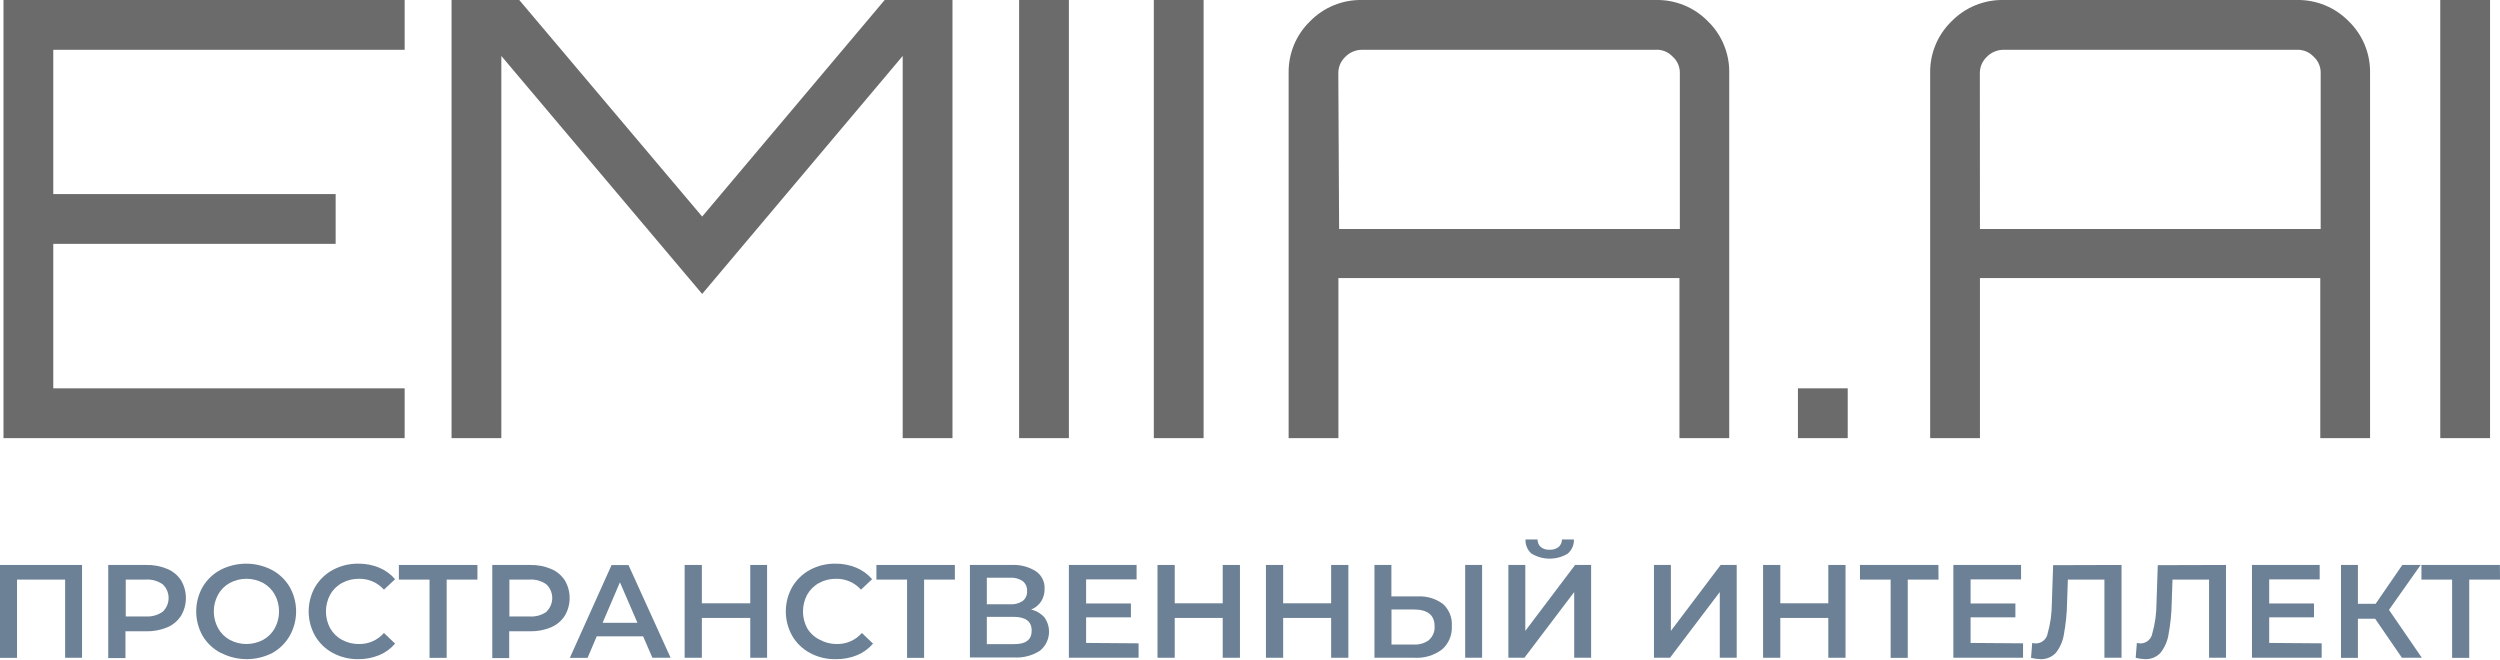
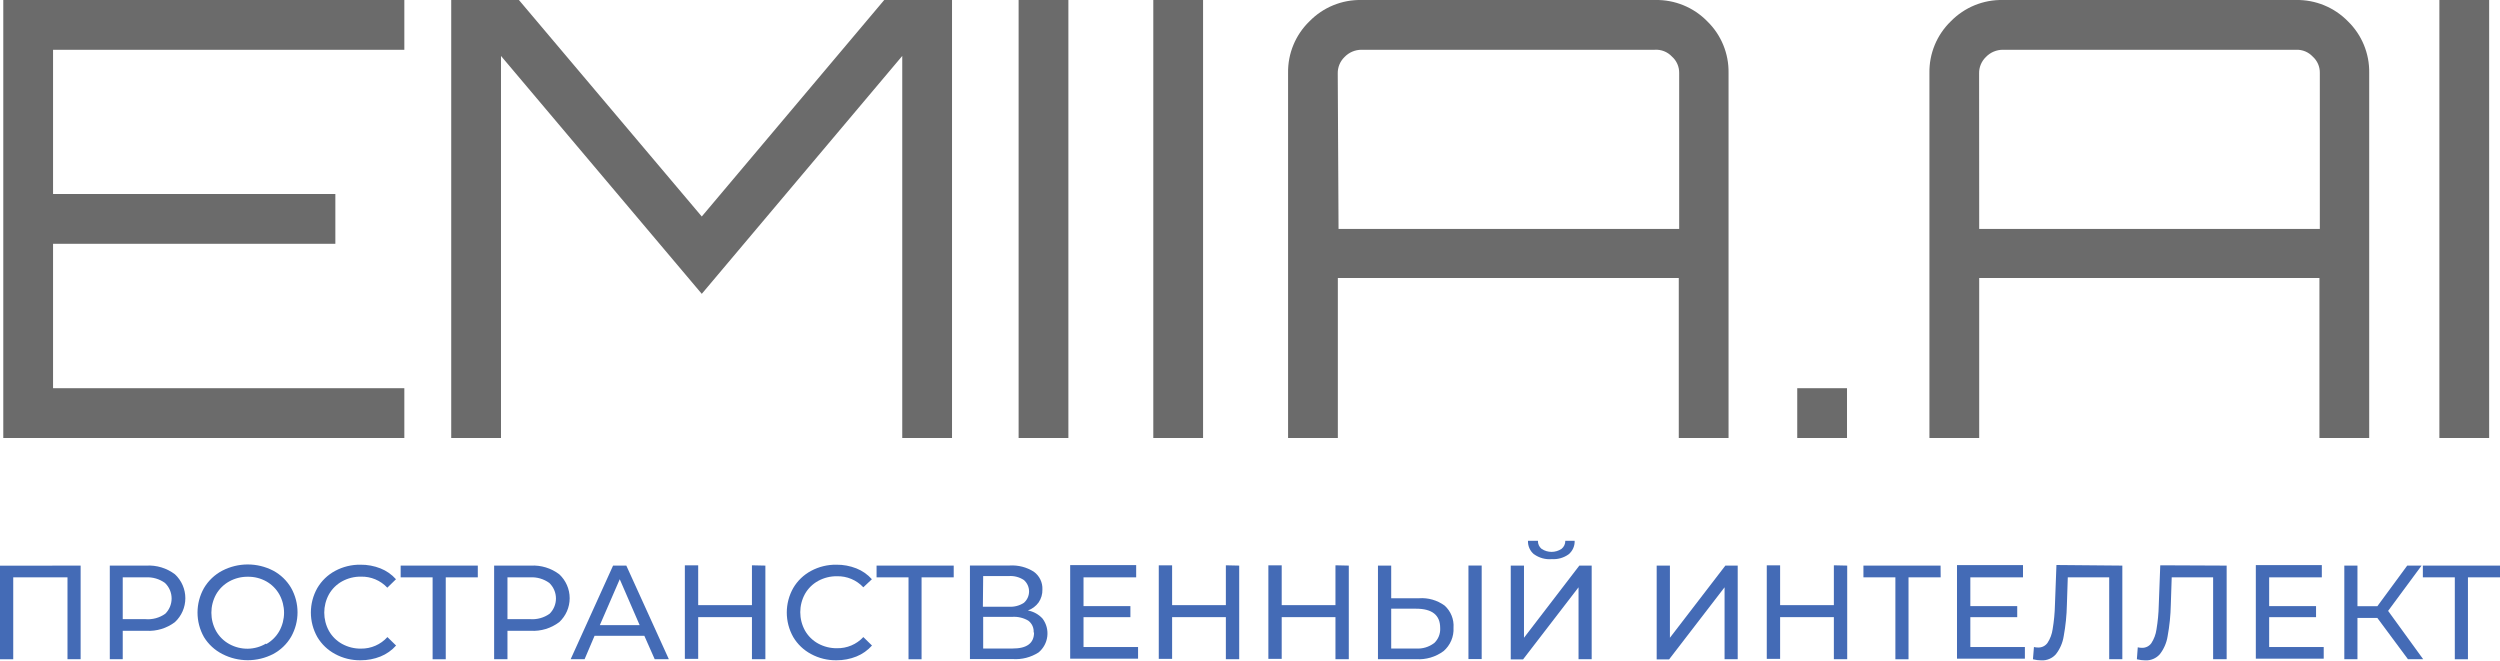
- <svg xmlns="http://www.w3.org/2000/svg" id="рус" width="251.08" height="66.2" viewBox="0 0 251.08 66.2">
-   <path d="M40.29,0V5H5V19.49H33.36v5H5V39H40.29v5H0V0ZM70.17,21.75,88.5,0h6.81V44h-5V5.62L70.17,29.52,50,5.62V44H45V0h6.8ZM102,44V0h5V44Zm13.53,0V0h5V44Zm21-44h29.43a7.11,7.11,0,0,1,5.22,2.14,7.06,7.06,0,0,1,2.14,5.19V44h-5V27.93H134.07V44h-5V7.33a7.06,7.06,0,0,1,2.15-5.19A7.1,7.1,0,0,1,136.46,0Zm-2.39,23h34.22V7.33a2.15,2.15,0,0,0-.73-1.65A2.17,2.17,0,0,0,165.89,5H136.46a2.35,2.35,0,0,0-1.72.73,2.23,2.23,0,0,0-.68,1.65Zm51.08,16v5h-5V39ZM200.89,0h29.43a7.11,7.11,0,0,1,5.22,2.14,7.06,7.06,0,0,1,2.14,5.19V44h-5V27.93H198.5V44h-5V7.33a7.06,7.06,0,0,1,2.15-5.19A7.11,7.11,0,0,1,200.89,0ZM198.5,23h34.22V7.33A2.15,2.15,0,0,0,232,5.68,2.16,2.16,0,0,0,230.33,5H200.89a2.35,2.35,0,0,0-1.72.73,2.23,2.23,0,0,0-.68,1.65Zm46.23,21V0h5V44Z" transform="translate(0.35 0)" style="fill: #6b6b6b" />
+ <svg xmlns="http://www.w3.org/2000/svg" id="рус" width="251.15" height="66.32" viewBox="0 0 251.15 66.32">
+   <path d="M40.29,0V5H5V19.49H33.36v5H5V39H40.29v5H0V0ZM70.17,21.75,88.5,0h6.81V44h-5V5.62L70.17,29.52,50,5.62V44H45V0h6.8ZM102,44V0h5V44Zm13.53,0V0h5V44Zm21-44h29.43a7.11,7.11,0,0,1,5.22,2.14,7.06,7.06,0,0,1,2.14,5.19V44h-5V27.93H134.07V44h-5V7.33a7.06,7.06,0,0,1,2.15-5.19A7.1,7.1,0,0,1,136.46,0Zm-2.39,23h34.22V7.33a2.15,2.15,0,0,0-.73-1.65A2.17,2.17,0,0,0,165.89,5H136.46a2.35,2.35,0,0,0-1.72.73,2.23,2.23,0,0,0-.68,1.65Zm51.08,16v5h-5V39ZM200.89,0h29.43a7.11,7.11,0,0,1,5.22,2.14,7.06,7.06,0,0,1,2.14,5.19V44h-5V27.93H198.5V44h-5V7.33a7.06,7.06,0,0,1,2.15-5.19A7.11,7.11,0,0,1,200.89,0ZM198.5,23h34.22V7.33A2.15,2.15,0,0,0,232,5.68,2.16,2.16,0,0,0,230.33,5H200.89a2.35,2.35,0,0,0-1.72.73,2.23,2.23,0,0,0-.68,1.65Zm46.23,21V0h5V44Z" transform="translate(0.33 0)" style="fill: #6b6b6b" />
  <g>
-     <path d="M7.89,56.74v9.32H6.19V58.21H1.36v7.86H-.35V56.74Z" transform="translate(0.35 0)" style="fill: #6c8196" />
-     <path d="M16.46,57.14a3.07,3.07,0,0,1,1.38,1.15,3.5,3.5,0,0,1,0,3.54A3.06,3.06,0,0,1,16.46,63a5.16,5.16,0,0,1-2.11.4h-2.1v2.69H10.52V56.74h3.83A5.17,5.17,0,0,1,16.46,57.14ZM16,61.43a1.9,1.9,0,0,0,0-2.74,2.66,2.66,0,0,0-1.72-.48h-2v3.7h2A2.65,2.65,0,0,0,16,61.43Z" transform="translate(0.35 0)" style="fill: #6c8196" />
-     <path d="M21.83,65.58A4.59,4.59,0,0,1,20,63.86a5,5,0,0,1,0-4.91,4.59,4.59,0,0,1,1.8-1.72,5.64,5.64,0,0,1,5.14,0,4.61,4.61,0,0,1,1.8,1.71,5,5,0,0,1,0,4.93A4.59,4.59,0,0,1,27,65.58a5.64,5.64,0,0,1-5.14,0Zm4.25-1.32a3,3,0,0,0,1.17-1.17,3.54,3.54,0,0,0,0-3.37,3,3,0,0,0-1.17-1.17,3.56,3.56,0,0,0-3.36,0,3,3,0,0,0-1.17,1.17,3.54,3.54,0,0,0,0,3.37,3,3,0,0,0,1.17,1.17,3.57,3.57,0,0,0,3.36,0Z" transform="translate(0.35 0)" style="fill: #6c8196" />
-     <path d="M33.08,65.58a4.55,4.55,0,0,1-1.78-1.71,5,5,0,0,1,0-4.93,4.62,4.62,0,0,1,1.79-1.71,5.24,5.24,0,0,1,2.55-.62,5.31,5.31,0,0,1,2.09.4,4.27,4.27,0,0,1,1.6,1.16l-1.12,1.05a3.26,3.26,0,0,0-2.49-1.09,3.48,3.48,0,0,0-1.72.42,3,3,0,0,0-1.19,1.17,3.57,3.57,0,0,0,0,3.38A3,3,0,0,0,34,64.26a3.49,3.49,0,0,0,1.72.42,3.24,3.24,0,0,0,2.49-1.11l1.12,1.07a4.25,4.25,0,0,1-1.6,1.16,5.36,5.36,0,0,1-2.1.4A5.24,5.24,0,0,1,33.08,65.58Z" transform="translate(0.35 0)" style="fill: #6c8196" />
-     <path d="M47.6,58.21H44.51v7.86H42.79V58.21H39.71V56.74H47.6Z" transform="translate(0.35 0)" style="fill: #6c8196" />
-     <path d="M55,57.14a3.07,3.07,0,0,1,1.38,1.15,3.5,3.5,0,0,1,0,3.54A3.06,3.06,0,0,1,55,63a5.16,5.16,0,0,1-2.11.4h-2.1v2.69H49.09V56.74h3.83A5.17,5.17,0,0,1,55,57.14Zm-.47,4.29a1.9,1.9,0,0,0,0-2.74,2.66,2.66,0,0,0-1.72-.48h-2v3.7h2A2.65,2.65,0,0,0,54.56,61.43Z" transform="translate(0.35 0)" style="fill: #6c8196" />
-     <path d="M64.24,63.91H59.58l-.92,2.16H56.88l4.19-9.32h1.7L67,66.06H65.17Zm-.57-1.36-1.76-4.07-1.74,4.07Z" transform="translate(0.35 0)" style="fill: #6c8196" />
-     <path d="M76.69,56.74v9.32H75v-4H70.14v4H68.41V56.74h1.73v3.85H75V56.74Z" transform="translate(0.35 0)" style="fill: #6c8196" />
-     <path d="M81,65.58a4.55,4.55,0,0,1-1.78-1.71,5,5,0,0,1,0-4.93A4.62,4.62,0,0,1,81,57.23a5.24,5.24,0,0,1,2.55-.62,5.31,5.31,0,0,1,2.09.4,4.27,4.27,0,0,1,1.6,1.16l-1.12,1.05a3.26,3.26,0,0,0-2.49-1.09,3.48,3.48,0,0,0-1.72.42,3,3,0,0,0-1.19,1.17,3.57,3.57,0,0,0,0,3.38A3,3,0,0,0,82,64.26a3.49,3.49,0,0,0,1.72.42,3.24,3.24,0,0,0,2.49-1.11l1.12,1.07a4.25,4.25,0,0,1-1.6,1.16,5.36,5.36,0,0,1-2.1.4A5.24,5.24,0,0,1,81,65.58Z" transform="translate(0.35 0)" style="fill: #6c8196" />
-     <path d="M95.55,58.21H92.46v7.86H90.75V58.21H87.67V56.74h7.88Z" transform="translate(0.35 0)" style="fill: #6c8196" />
-     <path d="M104.54,62a2.46,2.46,0,0,1-.44,3.35,4.32,4.32,0,0,1-2.62.68H97.06V56.74h4.17a4.17,4.17,0,0,1,2.45.63,2,2,0,0,1,.88,1.77,2.24,2.24,0,0,1-.35,1.27,2.21,2.21,0,0,1-1,.81A2.52,2.52,0,0,1,104.54,62Zm-5.78-1.31h2.32a2.09,2.09,0,0,0,1.28-.33,1.16,1.16,0,0,0,.44-1,1.18,1.18,0,0,0-.44-1,2.06,2.06,0,0,0-1.28-.34H98.76Zm4.5,2.62q0-1.36-1.84-1.36H98.76v2.74h2.66Q103.26,64.73,103.26,63.35Z" transform="translate(0.35 0)" style="fill: #6c8196" />
-     <path d="M114,64.61v1.45h-7V56.74h6.8v1.45h-5.07v2.42h4.5V62h-4.5v2.57Z" transform="translate(0.35 0)" style="fill: #6c8196" />
-     <path d="M124.18,56.74v9.32h-1.73v-4h-4.82v4H115.9V56.74h1.73v3.85h4.82V56.74Z" transform="translate(0.35 0)" style="fill: #6c8196" />
-     <path d="M135.07,56.74v9.32h-1.73v-4h-4.82v4h-1.73V56.74h1.73v3.85h4.82V56.74Z" transform="translate(0.35 0)" style="fill: #6c8196" />
-     <path d="M144.56,60.65a2.74,2.74,0,0,1,.9,2.23,2.9,2.9,0,0,1-1,2.36,4.21,4.21,0,0,1-2.77.82h-4V56.74h1.7V59.9H142A3.91,3.91,0,0,1,144.56,60.65Zm-1.38,3.61a1.69,1.69,0,0,0,.55-1.36q0-1.69-2.1-1.69H139.4v3.52h2.22A2.33,2.33,0,0,0,143.18,64.27Zm3.62-7.52h1.7v9.32h-1.7Z" transform="translate(0.35 0)" style="fill: #6c8196" />
-     <path d="M151.14,56.74h1.7v6.62l5-6.62h1.61v9.32h-1.7v-6.6l-5,6.6h-1.61Zm2.34-1.12a1.78,1.78,0,0,1-.62-1.44h1.21a1,1,0,0,0,.32.76,1.32,1.32,0,0,0,.89.27,1.38,1.38,0,0,0,.9-.27,1,1,0,0,0,.34-.76h1.2a1.77,1.77,0,0,1-.63,1.43,3.53,3.53,0,0,1-3.61,0Z" transform="translate(0.35 0)" style="fill: #6c8196" />
-     <path d="M165.76,56.74h1.7v6.62l5-6.62h1.61v9.32h-1.7v-6.6l-5,6.6h-1.61Z" transform="translate(0.35 0)" style="fill: #6c8196" />
-     <path d="M185,56.74v9.32h-1.73v-4h-4.82v4h-1.73V56.74h1.73v3.85h4.82V56.74Z" transform="translate(0.35 0)" style="fill: #6c8196" />
-     <path d="M194.34,58.21h-3.09v7.86h-1.72V58.21h-3.08V56.74h7.88Z" transform="translate(0.35 0)" style="fill: #6c8196" />
-     <path d="M202.83,64.61v1.45h-7V56.74h6.8v1.45h-5.07v2.42h4.5V62h-4.5v2.57Z" transform="translate(0.35 0)" style="fill: #6c8196" />
-     <path d="M212.72,56.74v9.32H211V58.21h-3.67l-.08,2.33a19.35,19.35,0,0,1-.32,3.18,4,4,0,0,1-.81,1.85,2,2,0,0,1-1.54.63,4.62,4.62,0,0,1-.95-.13l.12-1.5a1.34,1.34,0,0,0,.4.05,1.21,1.21,0,0,0,1.15-1,11.2,11.2,0,0,0,.42-3l.13-3.86Z" transform="translate(0.35 0)" style="fill: #6c8196" />
-     <path d="M223.21,56.74v9.32h-1.7V58.21h-3.67l-.08,2.33a19.35,19.35,0,0,1-.32,3.18,4,4,0,0,1-.81,1.85,2,2,0,0,1-1.54.63,4.62,4.62,0,0,1-.95-.13l.12-1.5a1.34,1.34,0,0,0,.4.05,1.21,1.21,0,0,0,1.15-1,11.2,11.2,0,0,0,.42-3l.13-3.86Z" transform="translate(0.35 0)" style="fill: #6c8196" />
-     <path d="M232.82,64.61v1.45h-7V56.74h6.8v1.45h-5.07v2.42h4.5V62h-4.5v2.57Z" transform="translate(0.35 0)" style="fill: #6c8196" />
-     <path d="M238.19,62.14h-1.73v3.93h-1.7V56.74h1.7v3.9h1.78l2.68-3.9h1.84l-3.18,4.51,3.3,4.81h-2Z" transform="translate(0.35 0)" style="fill: #6c8196" />
-     <path d="M250.73,58.21h-3.09v7.86h-1.72V58.21h-3.08V56.74h7.88Z" transform="translate(0.35 0)" style="fill: #6c8196" />
+     <path d="M7.77,56.82v9.4H6.45V58H1v8.23H-.33v-9.4Z" transform="translate(0.33 0)" style="fill: #446bb6" />
+     <path d="M17.24,57.69a3.28,3.28,0,0,1,0,4.81,4.35,4.35,0,0,1-2.87.87H12v2.85H10.7v-9.4h3.67A4.35,4.35,0,0,1,17.24,57.69Zm-1,4a2.16,2.16,0,0,0,0-3.13A3,3,0,0,0,14.32,58H12V62.2h2.28A3,3,0,0,0,16.27,61.66Z" transform="translate(0.33 0)" style="fill: #446bb6" />
+     <path d="M22,65.7A4.62,4.62,0,0,1,20.16,64a5,5,0,0,1,0-4.92A4.63,4.63,0,0,1,22,57.33a5.56,5.56,0,0,1,5.12,0,4.59,4.59,0,0,1,1.79,1.72,5,5,0,0,1,0,4.93,4.58,4.58,0,0,1-1.79,1.72,5.56,5.56,0,0,1-5.12,0Zm4.43-1a3.45,3.45,0,0,0,1.3-1.3,3.81,3.81,0,0,0,0-3.69,3.45,3.45,0,0,0-1.3-1.3,3.69,3.69,0,0,0-1.86-.47,3.76,3.76,0,0,0-1.87.47,3.42,3.42,0,0,0-1.32,1.3,3.82,3.82,0,0,0,0,3.69,3.42,3.42,0,0,0,1.32,1.3,3.76,3.76,0,0,0,1.87.47A3.69,3.69,0,0,0,26.38,64.66Z" transform="translate(0.33 0)" style="fill: #446bb6" />
+     <path d="M33.33,65.7A4.59,4.59,0,0,1,31.55,64a5,5,0,0,1,0-4.93,4.59,4.59,0,0,1,1.79-1.72,5.23,5.23,0,0,1,2.55-.62,5.33,5.33,0,0,1,2,.37,4.12,4.12,0,0,1,1.56,1.09l-.87.85a3.5,3.5,0,0,0-2.65-1.11,3.83,3.83,0,0,0-1.89.47,3.41,3.41,0,0,0-1.32,1.3,3.82,3.82,0,0,0,0,3.69,3.41,3.41,0,0,0,1.32,1.3,3.83,3.83,0,0,0,1.89.47A3.51,3.51,0,0,0,38.59,64l.87.85a4.19,4.19,0,0,1-1.56,1.1,5.29,5.29,0,0,1-2,.38A5.19,5.19,0,0,1,33.33,65.7Z" transform="translate(0.33 0)" style="fill: #446bb6" />
+     <path d="M47.67,58H44.45v8.23H43.13V58H39.92V56.82h7.75Z" transform="translate(0.33 0)" style="fill: #446bb6" />
+     <path d="M55.85,57.69a3.28,3.28,0,0,1,0,4.81,4.35,4.35,0,0,1-2.87.87H50.65v2.85H49.31v-9.4H53A4.35,4.35,0,0,1,55.85,57.69Zm-1,4a2.16,2.16,0,0,0,0-3.13A3,3,0,0,0,52.93,58H50.65V62.2h2.28A3,3,0,0,0,54.88,61.66Z" transform="translate(0.33 0)" style="fill: #446bb6" />
+     <path d="M64.4,63.87h-5l-1,2.35H57l4.26-9.4h1.33l4.27,9.4H65.44Zm-.47-1.07-2-4.61-2,4.61Z" transform="translate(0.33 0)" style="fill: #446bb6" />
+     <path d="M76.56,56.82v9.4H75.21V62h-5.4v4.19H68.47v-9.4h1.34v4h5.4v-4Z" transform="translate(0.33 0)" style="fill: #446bb6" />
+     <path d="M81.14,65.7A4.59,4.59,0,0,1,79.36,64a5,5,0,0,1,0-4.93,4.59,4.59,0,0,1,1.79-1.72,5.23,5.23,0,0,1,2.55-.62,5.33,5.33,0,0,1,2,.37,4.12,4.12,0,0,1,1.56,1.09L86.4,59a3.5,3.5,0,0,0-2.65-1.11,3.83,3.83,0,0,0-1.89.47,3.41,3.41,0,0,0-1.32,1.3,3.82,3.82,0,0,0,0,3.69,3.41,3.41,0,0,0,1.32,1.3,3.83,3.83,0,0,0,1.89.47A3.51,3.51,0,0,0,86.4,64l.87.85a4.19,4.19,0,0,1-1.56,1.1,5.29,5.29,0,0,1-2,.38A5.19,5.19,0,0,1,81.14,65.7Z" transform="translate(0.33 0)" style="fill: #446bb6" />
+     <path d="M95.48,58H92.25v8.23H90.94V58H87.73V56.82h7.75Z" transform="translate(0.33 0)" style="fill: #446bb6" />
+     <path d="M104.41,62.15a2.49,2.49,0,0,1-.4,3.39,4.27,4.27,0,0,1-2.6.67h-4.3v-9.4h4a4.06,4.06,0,0,1,2.41.62,2.08,2.08,0,0,1,.87,1.79,2.18,2.18,0,0,1-.38,1.3,2.29,2.29,0,0,1-1.08.81A2.61,2.61,0,0,1,104.41,62.15Zm-6-1.2h2.62a2.46,2.46,0,0,0,1.5-.39,1.52,1.52,0,0,0,0-2.29,2.43,2.43,0,0,0-1.49-.4H98.44Zm5.1,2.59a1.35,1.35,0,0,0-.54-1.19,2.82,2.82,0,0,0-1.62-.38H98.44v3.18h2.94Q103.55,65.16,103.55,63.54Z" transform="translate(0.33 0)" style="fill: #446bb6" />
+     <path d="M114,65v1.17h-6.82v-9.4h6.63V58h-5.29v2.89h4.71V62h-4.71v3Z" transform="translate(0.33 0)" style="fill: #446bb6" />
+     <path d="M124.16,56.82v9.4h-1.34V62h-5.4v4.19h-1.34v-9.4h1.34v4h5.4v-4Z" transform="translate(0.33 0)" style="fill: #446bb6" />
+     <path d="M135.17,56.82v9.4h-1.34V62h-5.4v4.19h-1.34v-9.4h1.34v4h5.4v-4Z" transform="translate(0.33 0)" style="fill: #446bb6" />
+     <path d="M144.8,60.84a2.73,2.73,0,0,1,.89,2.22,2.89,2.89,0,0,1-1,2.35,4.16,4.16,0,0,1-2.75.81H138.1v-9.4h1.33v3.28h2.79A3.89,3.89,0,0,1,144.8,60.84Zm-1.07,3.78a1.91,1.91,0,0,0,.62-1.54q0-1.93-2.42-1.93h-2.5v4h2.5A2.69,2.69,0,0,0,143.72,64.62Zm3.46-7.81h1.33v9.4h-1.33Z" transform="translate(0.33 0)" style="fill: #446bb6" />
+     <path d="M151.44,56.82h1.33v7.25l5.56-7.25h1.24v9.4h-1.32V59l-5.57,7.24h-1.24Zm2.34-1.13a1.68,1.68,0,0,1-.61-1.36h1a1,1,0,0,0,.37.81,1.81,1.81,0,0,0,2,0,1,1,0,0,0,.38-.81h.94a1.68,1.68,0,0,1-.61,1.36,2.62,2.62,0,0,1-1.69.48A2.66,2.66,0,0,1,153.78,55.68Z" transform="translate(0.33 0)" style="fill: #446bb6" />
+     <path d="M166.1,56.82h1.33v7.25L173,56.82h1.24v9.4h-1.32V59l-5.57,7.24H166.1Z" transform="translate(0.33 0)" style="fill: #446bb6" />
+     <path d="M185.24,56.82v9.4H183.9V62h-5.4v4.19h-1.34v-9.4h1.34v4h5.4v-4Z" transform="translate(0.33 0)" style="fill: #446bb6" />
+     <path d="M194.63,58H191.4v8.23h-1.32V58h-3.21V56.82h7.75Z" transform="translate(0.33 0)" style="fill: #446bb6" />
+     <path d="M203.09,65v1.17h-6.82v-9.4h6.63V58h-5.29v2.89h4.71V62h-4.71v3Z" transform="translate(0.33 0)" style="fill: #446bb6" />
+     <path d="M212.88,56.82v9.4h-1.32V58H207.4l-.09,2.75a19.67,19.67,0,0,1-.32,3.16,3.93,3.93,0,0,1-.79,1.82,1.83,1.83,0,0,1-1.45.61,3.49,3.49,0,0,1-.85-.11L204,65a1.75,1.75,0,0,0,.43.05,1.11,1.11,0,0,0,.93-.46,3.37,3.37,0,0,0,.52-1.39,17,17,0,0,0,.23-2.44l.15-4Z" transform="translate(0.33 0)" style="fill: #446bb6" />
+     <path d="M223.36,56.82v9.4H222V58h-4.16l-.09,2.75a19.67,19.67,0,0,1-.32,3.16,3.93,3.93,0,0,1-.79,1.82,1.83,1.83,0,0,1-1.45.61,3.49,3.49,0,0,1-.85-.11l.09-1.2a1.75,1.75,0,0,0,.43.05,1.11,1.11,0,0,0,.93-.46,3.37,3.37,0,0,0,.52-1.39,17,17,0,0,0,.23-2.44l.15-4Z" transform="translate(0.33 0)" style="fill: #446bb6" />
+     <path d="M233.11,65v1.17h-6.82v-9.4h6.63V58h-5.29v2.89h4.71V62h-4.71v3Z" transform="translate(0.33 0)" style="fill: #446bb6" />
+     <path d="M238.5,62.08h-2v4.14h-1.32v-9.4h1.32V60.9h2l3-4.08h1.44l-3.36,4.55,3.52,4.85h-1.53Z" transform="translate(0.33 0)" style="fill: #446bb6" />
+     <path d="M250.83,58H247.6v8.23h-1.32V58h-3.21V56.82h7.75Z" transform="translate(0.33 0)" style="fill: #446bb6" />
  </g>
</svg>
